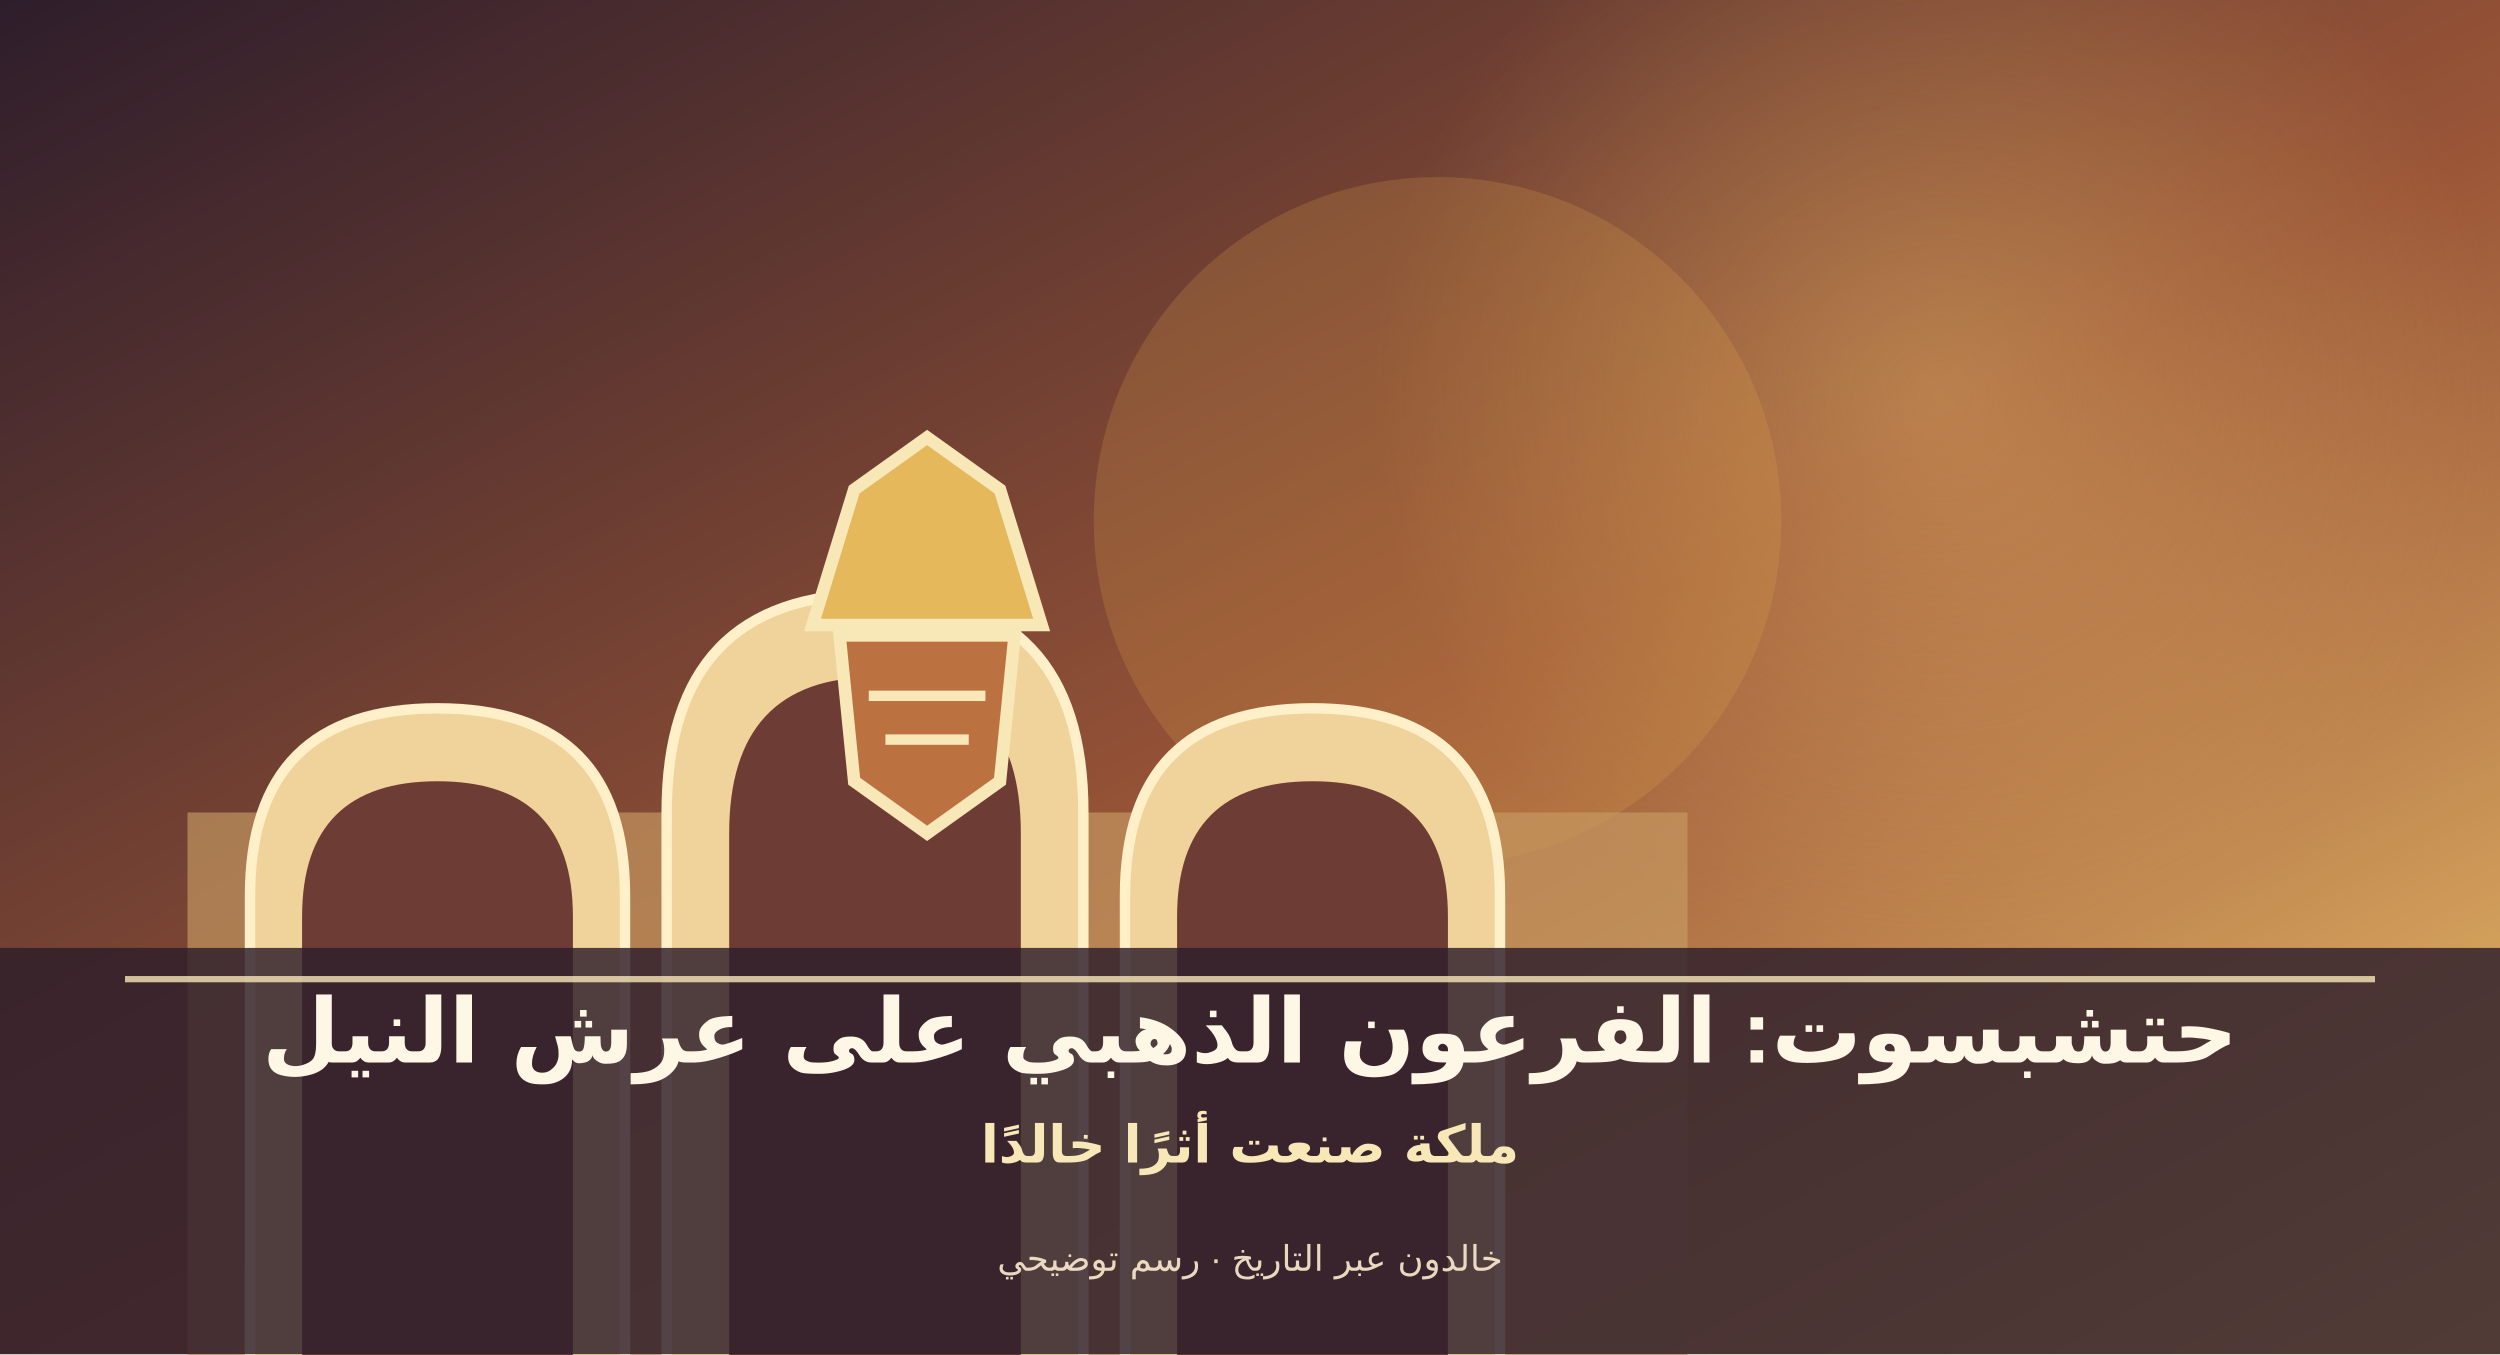
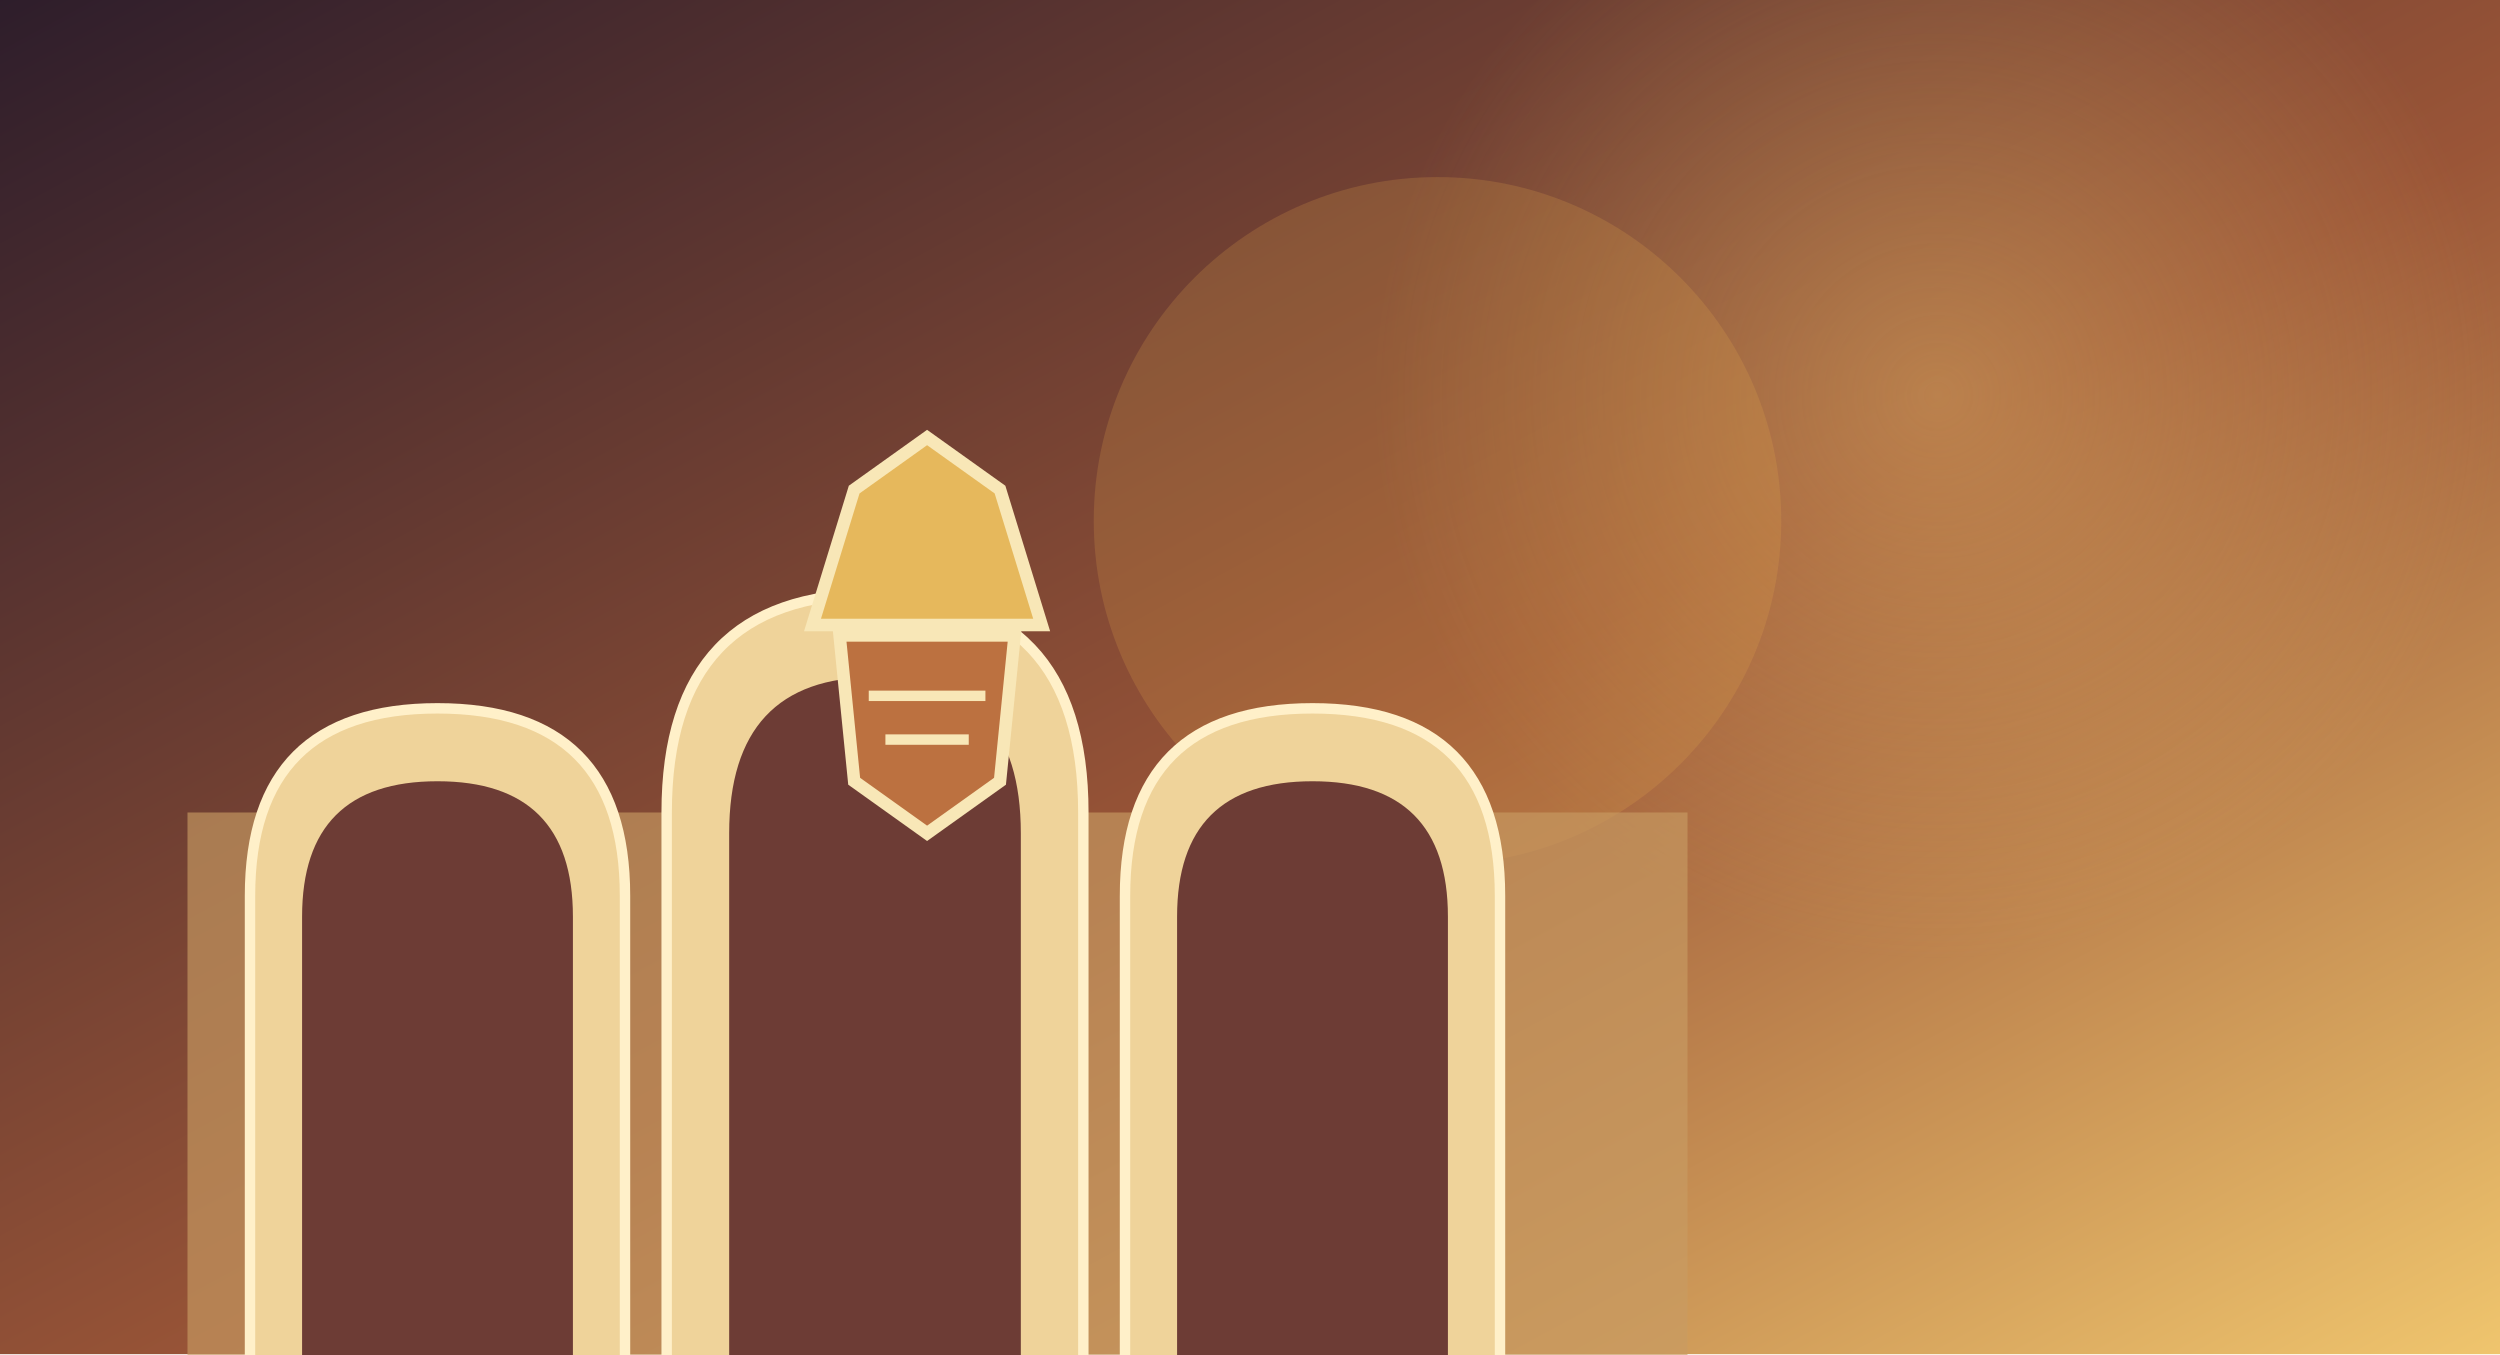
- <svg xmlns="http://www.w3.org/2000/svg" width="1200" height="650" viewBox="0 0 1200 650" role="img" aria-labelledby="title desc">
+ <svg xmlns="http://www.w3.org/2000/svg" width="1200" height="650" viewBox="0 0 1200 650" aria-hidden="true">
  <defs>
    <linearGradient id="bg" x1="0" y1="0" x2="1" y2="1">
      <stop stop-color="#2d1d2b" />
      <stop offset=".55" stop-color="#9a5537" />
      <stop offset="1" stop-color="#f0c66e" />
    </linearGradient>
    <radialGradient id="glow">
      <stop stop-color="#f0c66e" stop-opacity=".4" />
      <stop offset="1" stop-color="#f0c66e" stop-opacity="0" />
    </radialGradient>
  </defs>
  <rect width="1200" height="650" fill="url(#bg)" />
  <circle cx="930" cy="190" r="270" fill="url(#glow)" />
  <circle cx="690" cy="250" r="165" fill="#e8a94d" opacity=".2" />
  <path d="M90 720V390H810V720Z" fill="#c89b62" opacity=".65" />
  <g fill="#efd39a" stroke="#fff0c9" stroke-width="5">
    <path d="M120 720V430Q120 340 210 340Q300 340 300 430V720Z" />
    <path d="M320 720V390Q320 285 420 285Q520 285 520 390V720Z" />
    <path d="M540 720V430Q540 340 630 340Q720 340 720 430V720Z" />
  </g>
  <g fill="#6d3c35">
    <path d="M145 720V440Q145 375 210 375Q275 375 275 440V720Z" />
    <path d="M350 720V400Q350 325 420 325Q490 325 490 400V720Z" />
    <path d="M565 720V440Q565 375 630 375Q695 375 695 440V720Z" />
  </g>
  <path d="M50 740H850M80 770H820M120 800H780" stroke="#f6d78e" stroke-width="9" />
  <g transform="translate(445 330)">
    <path d="M-55 -30L-35 -95L0 -120L35 -95L55 -30Z" fill="#e6b85c" stroke="#f8e7b7" stroke-width="6" />
    <path d="M-42 -25L-35 45L0 70L35 45L42 -25Z" fill="#bc7140" stroke="#f8e7b7" stroke-width="6" />
    <path d="M-28 4H28M-20 25H20" stroke="#f8e7b7" stroke-width="5" />
  </g>
-   <rect x="0" y="455" width="1200" height="195" fill="#2d1d2b" opacity=".82" />
-   <path d="M60 470H1140" stroke="#f8e7b7" stroke-width="3" opacity=".8" />
-   <text x="50%" y="510" text-anchor="middle" fill="#fff7e6" font-family="Cairo,Arial,sans-serif" font-size="43" font-weight="800">حتشبسوت: الفرعون الذهبي على عرش النيل</text>
-   <text x="50%" y="558" text-anchor="middle" fill="#f8e7b7" font-family="Cairo,Arial,sans-serif" font-size="25" font-weight="700">ملكة صنعت أثرًا خالدًا</text>
-   <text x="50%" y="610" text-anchor="middle" fill="#fff0d2" opacity=".88" font-family="Cairo,Arial,sans-serif" font-size="17">خالدون عبر التاريخ · رسم توضيحي</text>
</svg>
